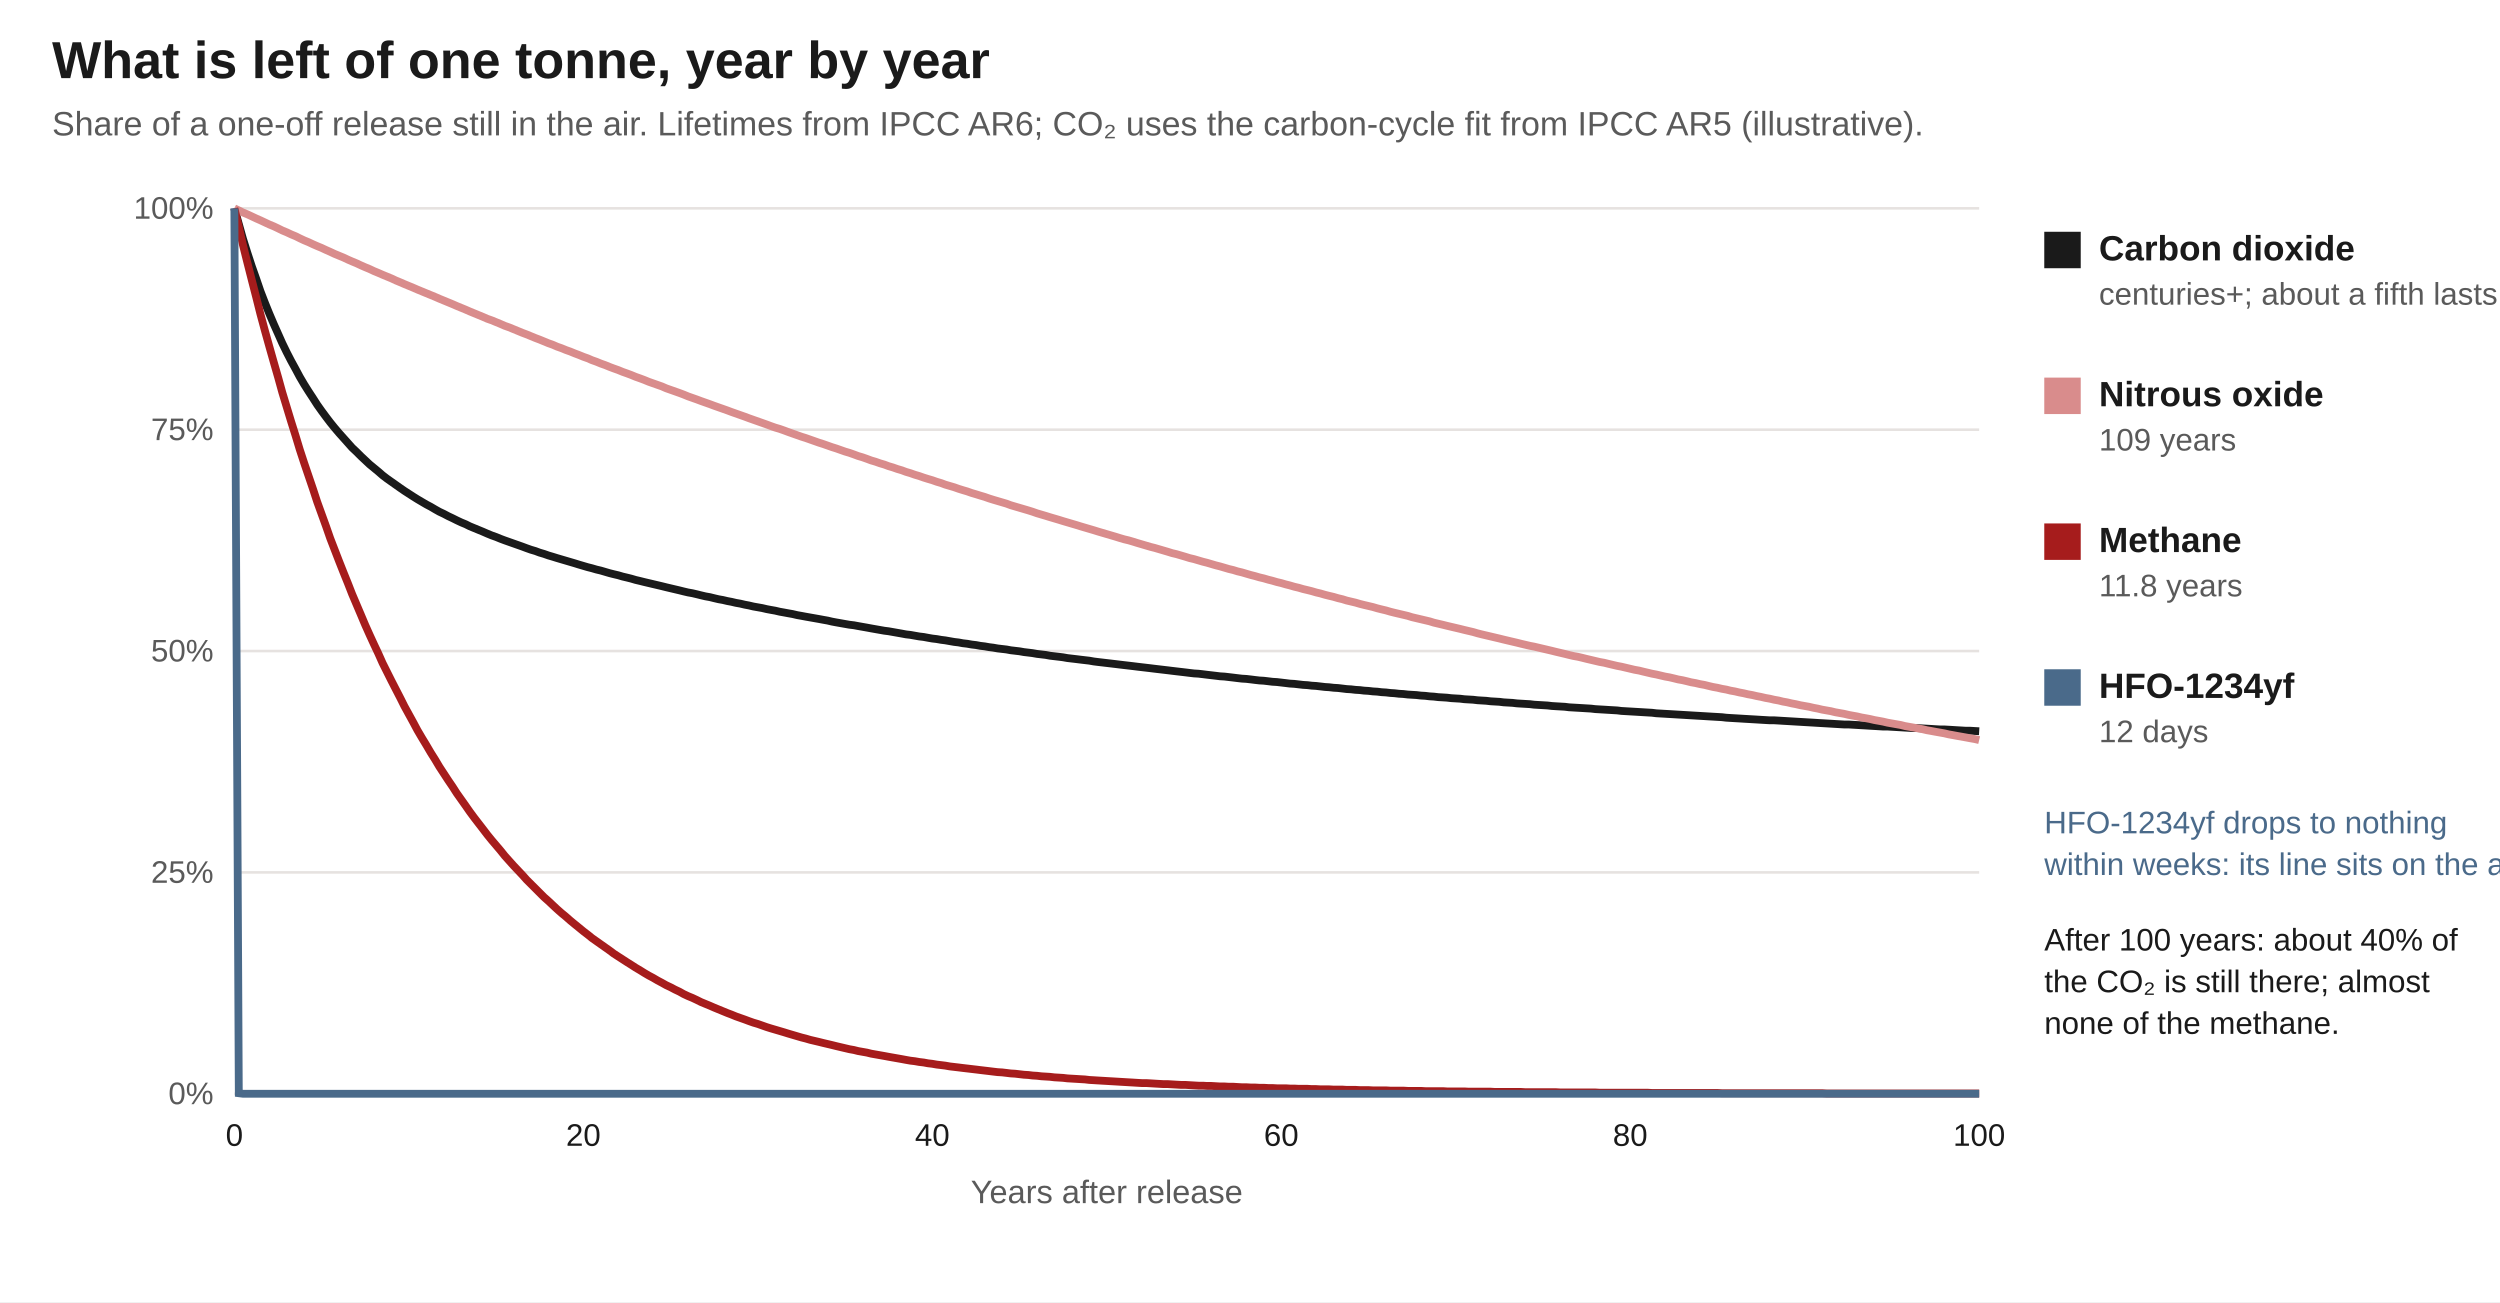
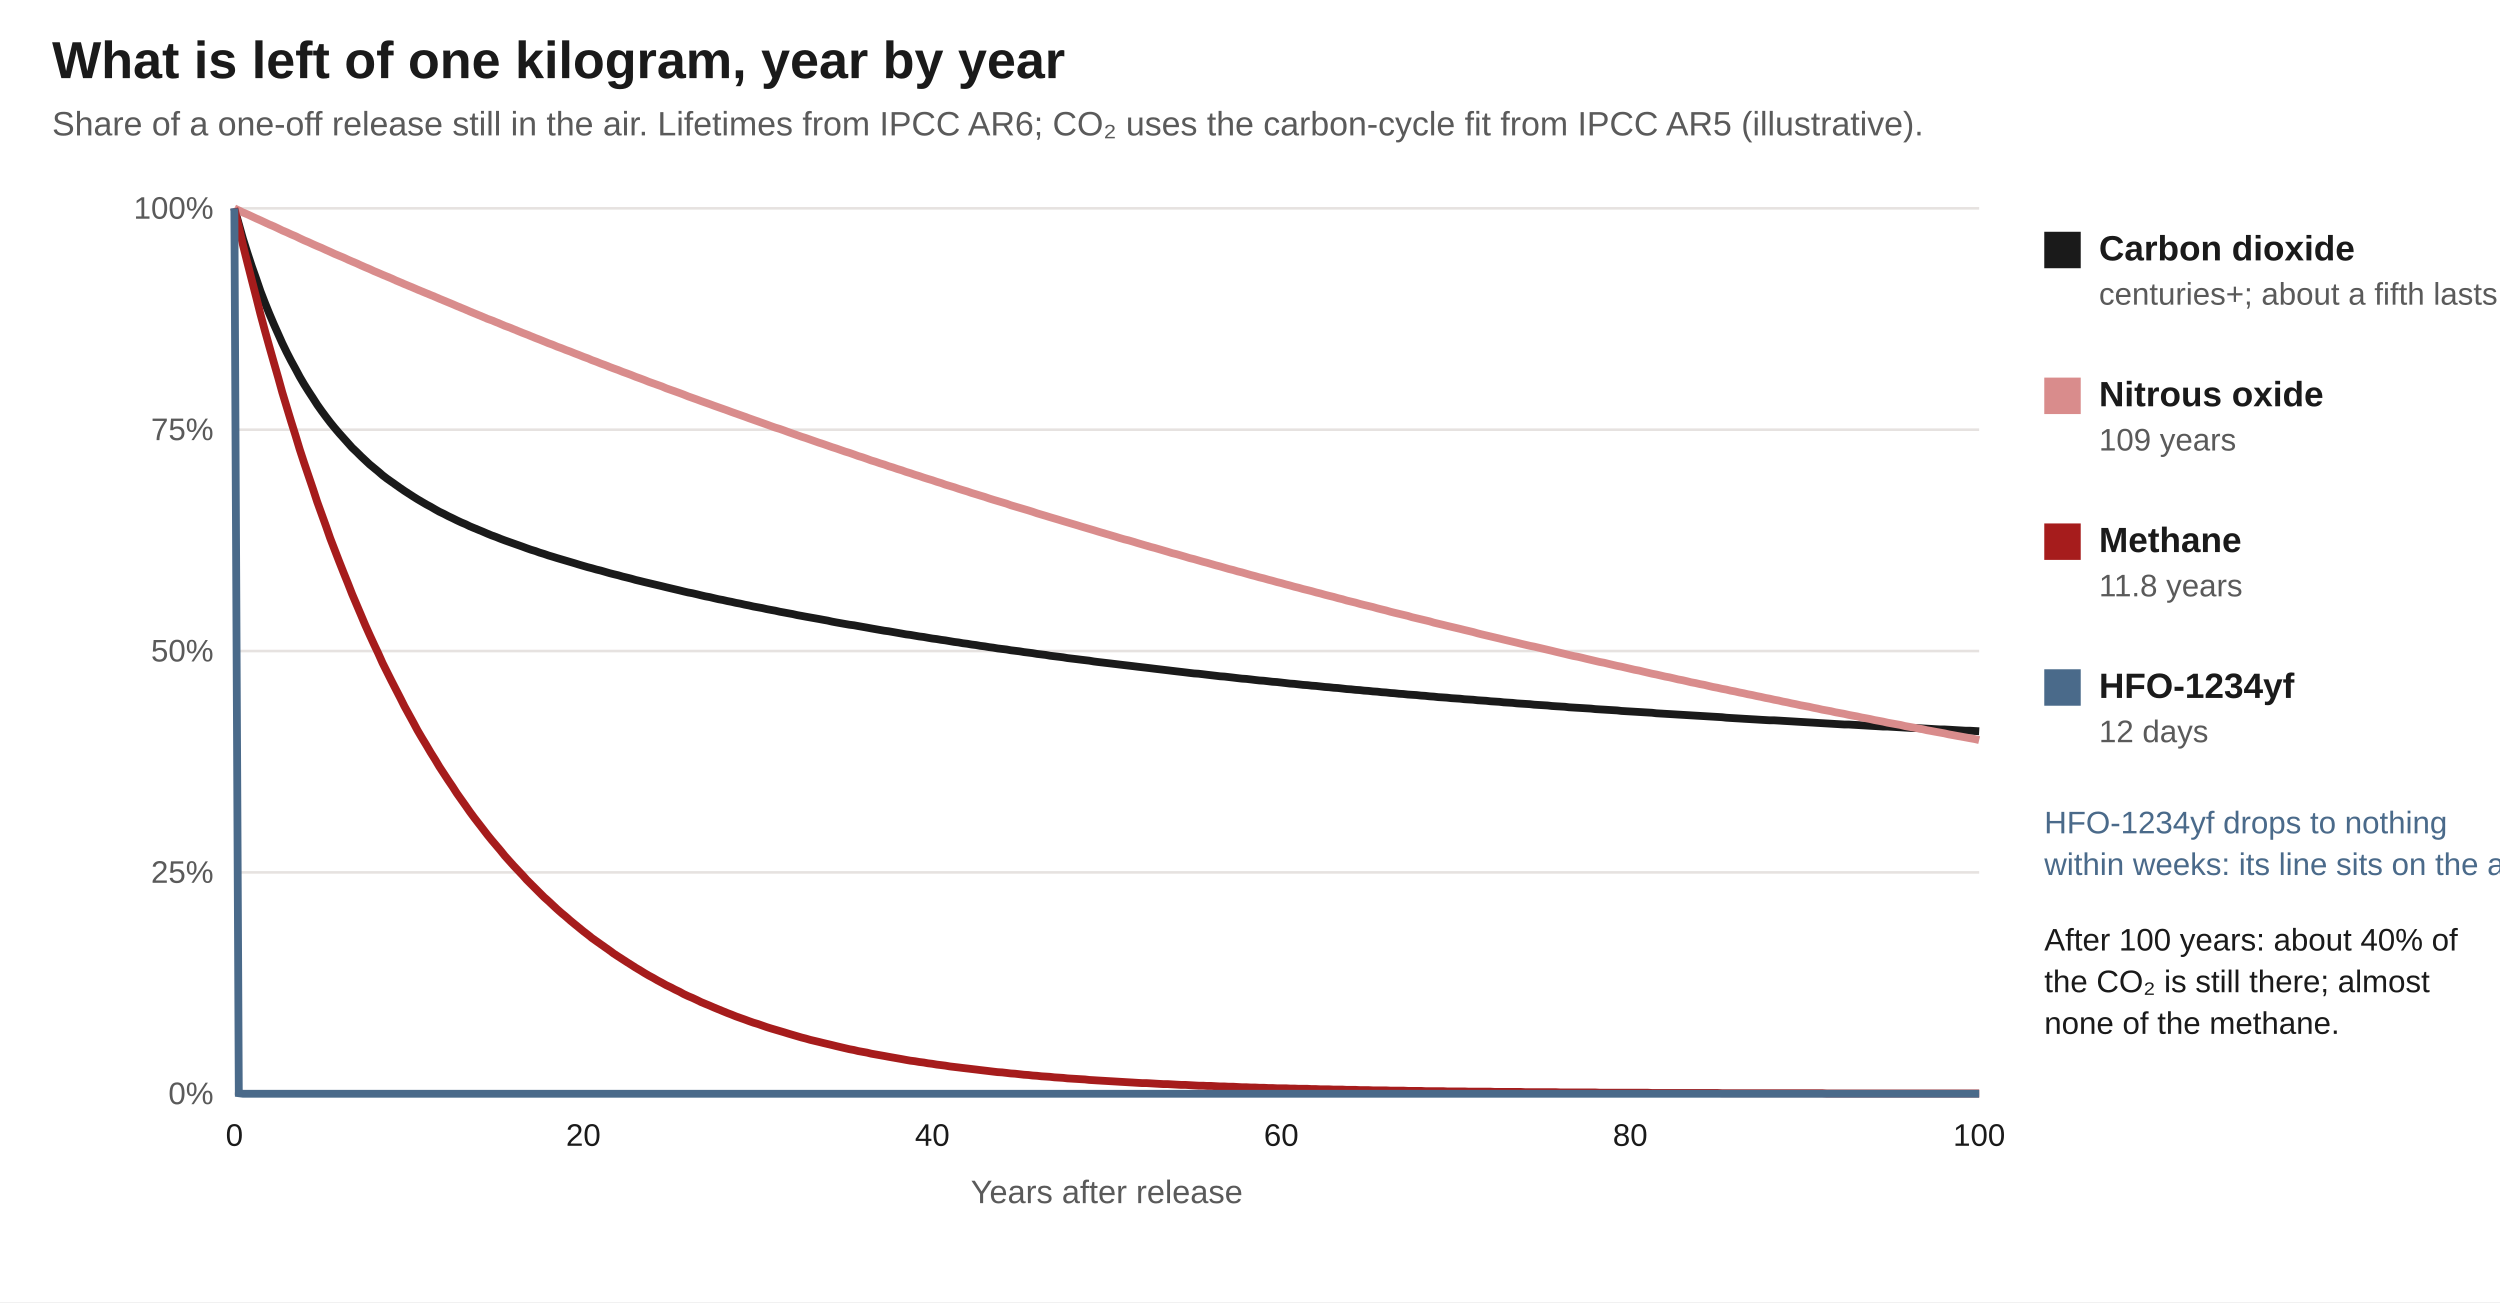
<svg xmlns="http://www.w3.org/2000/svg" viewBox="0 0 960 500" role="img" aria-labelledby="t d" font-family="'Source Sans 3','Source Sans Pro',Arial,sans-serif">
  <rect width="960" height="500" fill="#fff" />
-   <text x="20.0" y="30.0" font-size="20" fill="#1A1A1A" text-anchor="start" font-weight="700">What is left of one tonne, year by year</text>
+   <text x="20.0" y="30.0" font-size="20" fill="#1A1A1A" text-anchor="start" font-weight="700">What is left of one kilogram, year by year</text>
  <text x="20.0" y="52.0" font-size="13" fill="#5A5A5A" text-anchor="start" font-weight="400">Share of a one-off release still in the air. Lifetimes from IPCC AR6; CO₂ uses the carbon-cycle fit from IPCC AR5 (illustrative).</text>
  <line x1="90" y1="420.0" x2="760" y2="420.0" stroke="#E6E2E0" />
  <text x="82.0" y="424.0" font-size="12" fill="#5A5A5A" text-anchor="end" font-weight="400">0%</text>
  <line x1="90" y1="335.0" x2="760" y2="335.0" stroke="#E6E2E0" />
  <text x="82.0" y="339.0" font-size="12" fill="#5A5A5A" text-anchor="end" font-weight="400">25%</text>
  <line x1="90" y1="250.0" x2="760" y2="250.0" stroke="#E6E2E0" />
  <text x="82.0" y="254.0" font-size="12" fill="#5A5A5A" text-anchor="end" font-weight="400">50%</text>
  <line x1="90" y1="165.0" x2="760" y2="165.0" stroke="#E6E2E0" />
  <text x="82.0" y="169.0" font-size="12" fill="#5A5A5A" text-anchor="end" font-weight="400">75%</text>
  <line x1="90" y1="80.0" x2="760" y2="80.0" stroke="#E6E2E0" />
  <text x="82.0" y="84.0" font-size="12" fill="#5A5A5A" text-anchor="end" font-weight="400">100%</text>
  <text x="90.0" y="440.0" font-size="12" fill="#1A1A1A" text-anchor="middle" font-weight="400">0</text>
  <text x="224.0" y="440.0" font-size="12" fill="#1A1A1A" text-anchor="middle" font-weight="400">20</text>
  <text x="358.0" y="440.0" font-size="12" fill="#1A1A1A" text-anchor="middle" font-weight="400">40</text>
  <text x="492.0" y="440.0" font-size="12" fill="#1A1A1A" text-anchor="middle" font-weight="400">60</text>
  <text x="626.0" y="440.0" font-size="12" fill="#1A1A1A" text-anchor="middle" font-weight="400">80</text>
  <text x="760.0" y="440.0" font-size="12" fill="#1A1A1A" text-anchor="middle" font-weight="400">100</text>
  <text x="425.0" y="462.0" font-size="12.5" fill="#5A5A5A" text-anchor="middle" font-weight="400">Years after release</text>
  <polyline points="90.0,80.0 91.7,86.0 93.3,91.7 95.0,97.1 96.7,102.3 98.4,107.1 100.0,111.8 101.7,116.2 103.4,120.4 105.1,124.4 106.8,128.2 108.4,131.8 110.1,135.3 111.8,138.6 113.5,141.7 115.1,144.7 116.8,147.6 118.5,150.3 120.2,152.9 121.8,155.4 123.5,157.8 125.2,160.1 126.8,162.2 128.5,164.3 130.2,166.3 131.9,168.2 133.6,170.1 135.2,171.9 136.9,173.5 138.6,175.2 140.2,176.7 141.9,178.3 143.6,179.7 145.3,181.1 146.9,182.5 148.6,183.8 150.3,185.0 152.0,186.2 153.7,187.4 155.3,188.5 157.0,189.6 158.7,190.7 160.3,191.7 162.0,192.7 163.7,193.7 165.4,194.6 167.1,195.6 168.7,196.5 170.4,197.3 172.1,198.2 173.8,199.0 175.4,199.8 177.1,200.6 178.8,201.3 180.4,202.1 182.1,202.8 183.8,203.5 185.5,204.2 187.1,204.9 188.8,205.6 190.5,206.2 192.2,206.9 193.8,207.5 195.5,208.1 197.2,208.7 198.9,209.3 200.6,209.9 202.2,210.5 203.9,211.1 205.6,211.6 207.2,212.2 208.9,212.7 210.6,213.3 212.3,213.8 213.9,214.3 215.6,214.8 217.3,215.3 219.0,215.8 220.7,216.3 222.3,216.8 224.0,217.3 225.7,217.8 227.3,218.2 229.0,218.7 230.7,219.1 232.4,219.6 234.1,220.1 235.7,220.5 237.4,220.9 239.1,221.4 240.8,221.8 242.4,222.2 244.1,222.7 245.8,223.1 247.4,223.5 249.1,223.9 250.8,224.3 252.5,224.7 254.2,225.1 255.8,225.5 257.5,225.9 259.2,226.3 260.9,226.7 262.5,227.1 264.2,227.5 265.9,227.8 267.6,228.2 269.2,228.6 270.9,229.0 272.6,229.3 274.2,229.7 275.9,230.1 277.6,230.4 279.3,230.8 280.9,231.1 282.6,231.5 284.3,231.8 286.0,232.2 287.6,232.5 289.3,232.9 291.0,233.2 292.7,233.5 294.4,233.9 296.0,234.2 297.7,234.5 299.4,234.9 301.1,235.2 302.7,235.5 304.4,235.8 306.1,236.2 307.8,236.5 309.4,236.8 311.1,237.1 312.8,237.4 314.5,237.7 316.1,238.0 317.8,238.3 319.5,238.7 321.1,239.0 322.8,239.3 324.5,239.6 326.2,239.9 327.9,240.1 329.5,240.4 331.2,240.7 332.9,241.0 334.5,241.3 336.2,241.6 337.9,241.9 339.6,242.2 341.2,242.4 342.9,242.7 344.6,243.0 346.3,243.3 347.9,243.6 349.6,243.8 351.3,244.1 353.0,244.4 354.7,244.6 356.3,244.9 358.0,245.2 359.7,245.4 361.4,245.7 363.0,245.9 364.7,246.2 366.4,246.5 368.1,246.7 369.7,247.0 371.4,247.2 373.1,247.5 374.8,247.7 376.4,248.0 378.1,248.2 379.8,248.5 381.4,248.7 383.1,249.0 384.8,249.2 386.5,249.4 388.1,249.7 389.8,249.9 391.5,250.1 393.2,250.4 394.9,250.6 396.5,250.8 398.2,251.1 399.9,251.3 401.6,251.5 403.2,251.8 404.9,252.0 406.6,252.2 408.2,252.4 409.9,252.7 411.6,252.9 413.3,253.1 414.9,253.3 416.6,253.5 418.3,253.7 420.0,254.0 421.6,254.2 423.3,254.4 425.0,254.6 426.7,254.8 428.4,255.0 430.0,255.2 431.7,255.4 433.4,255.6 435.1,255.8 436.7,256.0 438.4,256.2 440.1,256.4 441.8,256.6 443.4,256.8 445.1,257.0 446.8,257.2 448.5,257.4 450.1,257.6 451.8,257.8 453.5,258.0 455.2,258.2 456.8,258.4 458.5,258.6 460.2,258.7 461.9,258.9 463.5,259.1 465.2,259.3 466.9,259.5 468.5,259.7 470.2,259.8 471.9,260.0 473.6,260.2 475.2,260.4 476.9,260.6 478.6,260.7 480.3,260.9 481.9,261.1 483.6,261.3 485.3,261.4 487.0,261.6 488.6,261.8 490.3,261.9 492.0,262.1 493.7,262.3 495.3,262.5 497.0,262.6 498.7,262.8 500.4,263.0 502.1,263.1 503.7,263.3 505.4,263.4 507.1,263.6 508.8,263.8 510.4,263.9 512.1,264.1 513.8,264.2 515.5,264.4 517.1,264.6 518.8,264.7 520.5,264.9 522.2,265.0 523.8,265.2 525.5,265.3 527.2,265.5 528.9,265.6 530.5,265.8 532.2,265.9 533.9,266.1 535.5,266.2 537.2,266.4 538.9,266.5 540.6,266.7 542.2,266.8 543.9,266.9 545.6,267.1 547.3,267.2 549.0,267.4 550.6,267.5 552.3,267.7 554.0,267.8 555.6,267.9 557.3,268.1 559.0,268.2 560.7,268.3 562.3,268.5 564.0,268.6 565.7,268.7 567.4,268.9 569.0,269.0 570.7,269.1 572.4,269.3 574.1,269.4 575.8,269.5 577.4,269.7 579.1,269.8 580.8,269.9 582.5,270.1 584.1,270.2 585.8,270.3 587.5,270.4 589.1,270.6 590.8,270.7 592.5,270.8 594.2,270.9 595.9,271.1 597.5,271.2 599.2,271.3 600.9,271.4 602.5,271.6 604.2,271.7 605.9,271.8 607.6,271.9 609.2,272.0 610.9,272.1 612.6,272.3 614.3,272.4 616.0,272.5 617.6,272.6 619.3,272.7 621.0,272.8 622.6,273.0 624.3,273.1 626.0,273.2 627.7,273.3 629.4,273.4 631.0,273.5 632.7,273.6 634.4,273.7 636.0,273.9 637.7,274.0 639.4,274.1 641.1,274.2 642.8,274.3 644.4,274.4 646.1,274.5 647.8,274.6 649.4,274.7 651.1,274.8 652.8,274.9 654.5,275.0 656.1,275.1 657.8,275.2 659.5,275.3 661.2,275.4 662.9,275.6 664.5,275.7 666.2,275.8 667.9,275.9 669.5,276.0 671.2,276.1 672.9,276.2 674.6,276.3 676.2,276.4 677.9,276.5 679.6,276.6 681.3,276.6 683.0,276.7 684.6,276.8 686.3,276.9 688.0,277.0 689.6,277.1 691.3,277.2 693.0,277.3 694.7,277.4 696.4,277.5 698.0,277.6 699.7,277.7 701.4,277.8 703.1,277.9 704.7,278.0 706.4,278.1 708.1,278.2 709.8,278.2 711.4,278.3 713.1,278.4 714.8,278.5 716.5,278.6 718.1,278.7 719.8,278.8 721.5,278.9 723.1,279.0 724.8,279.0 726.5,279.1 728.2,279.2 729.9,279.3 731.5,279.4 733.2,279.5 734.9,279.6 736.5,279.6 738.2,279.7 739.9,279.8 741.6,279.9 743.2,280.0 744.9,280.1 746.6,280.1 748.3,280.2 750.0,280.3 751.6,280.4 753.3,280.5 755.0,280.6 756.6,280.6 758.3,280.7 760.0,280.8" fill="none" stroke="#1A1A1A" stroke-width="3" />
  <polyline points="90.0,80.0 91.7,80.8 93.3,81.6 95.0,82.3 96.7,83.1 98.4,83.9 100.0,84.6 101.7,85.4 103.4,86.2 105.1,86.9 106.8,87.7 108.4,88.5 110.1,89.2 111.8,90.0 113.5,90.7 115.1,91.5 116.8,92.3 118.5,93.0 120.2,93.8 121.8,94.5 123.5,95.2 125.2,96.0 126.8,96.7 128.5,97.5 130.2,98.2 131.9,98.9 133.6,99.7 135.2,100.4 136.9,101.1 138.6,101.9 140.2,102.6 141.9,103.3 143.6,104.1 145.3,104.8 146.9,105.5 148.6,106.2 150.3,106.9 152.0,107.7 153.7,108.4 155.3,109.1 157.0,109.8 158.7,110.5 160.3,111.2 162.0,111.9 163.7,112.6 165.4,113.3 167.1,114.0 168.7,114.7 170.4,115.4 172.1,116.1 173.8,116.8 175.4,117.5 177.1,118.2 178.8,118.9 180.4,119.6 182.1,120.3 183.8,121.0 185.5,121.7 187.1,122.4 188.8,123.0 190.5,123.7 192.2,124.4 193.8,125.1 195.5,125.7 197.2,126.4 198.9,127.1 200.6,127.8 202.2,128.4 203.9,129.1 205.6,129.8 207.2,130.4 208.9,131.1 210.6,131.8 212.3,132.4 213.9,133.1 215.6,133.7 217.3,134.4 219.0,135.0 220.7,135.7 222.3,136.3 224.0,137.0 225.7,137.6 227.3,138.3 229.0,138.9 230.7,139.6 232.4,140.2 234.1,140.9 235.7,141.5 237.4,142.1 239.1,142.8 240.8,143.4 242.4,144.0 244.1,144.7 245.8,145.3 247.4,145.9 249.1,146.6 250.8,147.2 252.5,147.8 254.2,148.4 255.8,149.1 257.5,149.7 259.2,150.3 260.9,150.9 262.5,151.5 264.2,152.2 265.9,152.8 267.6,153.4 269.2,154.0 270.9,154.6 272.6,155.2 274.2,155.8 275.9,156.4 277.6,157.0 279.3,157.6 280.9,158.2 282.6,158.8 284.3,159.4 286.0,160.0 287.6,160.6 289.3,161.2 291.0,161.8 292.7,162.4 294.4,163.0 296.0,163.6 297.7,164.2 299.4,164.7 301.1,165.3 302.7,165.9 304.4,166.5 306.1,167.1 307.8,167.7 309.4,168.2 311.1,168.8 312.8,169.4 314.5,170.0 316.1,170.5 317.8,171.1 319.5,171.7 321.1,172.2 322.8,172.8 324.5,173.4 326.2,173.9 327.9,174.5 329.5,175.1 331.2,175.6 332.9,176.2 334.5,176.8 336.2,177.3 337.9,177.9 339.6,178.4 341.2,179.0 342.9,179.5 344.6,180.1 346.3,180.6 347.9,181.2 349.6,181.7 351.3,182.3 353.0,182.8 354.7,183.4 356.3,183.9 358.0,184.4 359.7,185.0 361.4,185.5 363.0,186.1 364.7,186.6 366.4,187.1 368.1,187.7 369.7,188.2 371.4,188.7 373.1,189.3 374.8,189.8 376.4,190.3 378.1,190.8 379.8,191.4 381.4,191.9 383.1,192.4 384.8,192.9 386.5,193.4 388.1,194.0 389.8,194.5 391.5,195.0 393.2,195.5 394.9,196.0 396.5,196.5 398.2,197.1 399.9,197.6 401.6,198.1 403.2,198.6 404.9,199.1 406.6,199.6 408.2,200.1 409.9,200.6 411.6,201.1 413.3,201.6 414.9,202.1 416.6,202.6 418.3,203.1 420.0,203.6 421.6,204.1 423.3,204.6 425.0,205.1 426.7,205.6 428.4,206.1 430.0,206.6 431.7,207.1 433.4,207.5 435.1,208.0 436.7,208.5 438.4,209.0 440.1,209.5 441.8,210.0 443.4,210.4 445.1,210.9 446.8,211.4 448.5,211.9 450.1,212.4 451.8,212.8 453.5,213.3 455.2,213.8 456.8,214.3 458.5,214.7 460.2,215.2 461.9,215.7 463.5,216.1 465.2,216.6 466.9,217.1 468.5,217.5 470.2,218.0 471.9,218.5 473.6,218.9 475.2,219.4 476.9,219.8 478.6,220.3 480.3,220.8 481.9,221.2 483.6,221.7 485.3,222.1 487.0,222.6 488.6,223.0 490.3,223.5 492.0,223.9 493.7,224.4 495.3,224.8 497.0,225.3 498.7,225.7 500.4,226.2 502.1,226.6 503.7,227.0 505.4,227.5 507.1,227.9 508.8,228.4 510.4,228.8 512.1,229.2 513.8,229.7 515.5,230.1 517.1,230.6 518.8,231.0 520.5,231.4 522.2,231.9 523.8,232.3 525.5,232.7 527.2,233.1 528.9,233.6 530.5,234.0 532.2,234.4 533.9,234.9 535.5,235.3 537.2,235.7 538.9,236.1 540.6,236.5 542.2,237.0 543.9,237.4 545.6,237.8 547.3,238.2 549.0,238.6 550.6,239.1 552.3,239.5 554.0,239.9 555.6,240.3 557.3,240.7 559.0,241.1 560.7,241.5 562.3,241.9 564.0,242.3 565.7,242.7 567.4,243.2 569.0,243.6 570.7,244.0 572.4,244.4 574.1,244.8 575.8,245.2 577.4,245.6 579.1,246.0 580.8,246.4 582.5,246.8 584.1,247.2 585.8,247.6 587.5,248.0 589.1,248.3 590.8,248.7 592.5,249.1 594.2,249.5 595.9,249.9 597.5,250.3 599.2,250.7 600.9,251.1 602.5,251.5 604.2,251.9 605.9,252.2 607.6,252.6 609.2,253.0 610.9,253.4 612.6,253.8 614.3,254.2 616.0,254.5 617.6,254.9 619.3,255.3 621.0,255.7 622.6,256.0 624.3,256.4 626.0,256.8 627.7,257.2 629.4,257.5 631.0,257.9 632.7,258.3 634.4,258.7 636.0,259.0 637.7,259.4 639.4,259.8 641.1,260.1 642.8,260.5 644.4,260.9 646.1,261.2 647.8,261.6 649.4,262.0 651.1,262.3 652.8,262.7 654.5,263.0 656.1,263.4 657.8,263.8 659.5,264.1 661.2,264.5 662.9,264.8 664.5,265.2 666.2,265.5 667.9,265.9 669.5,266.2 671.2,266.6 672.9,266.9 674.6,267.3 676.2,267.6 677.9,268.0 679.6,268.3 681.3,268.7 683.0,269.0 684.6,269.4 686.3,269.7 688.0,270.1 689.6,270.4 691.3,270.8 693.0,271.1 694.7,271.4 696.4,271.8 698.0,272.1 699.7,272.5 701.4,272.8 703.1,273.1 704.7,273.5 706.4,273.8 708.1,274.1 709.8,274.5 711.4,274.8 713.1,275.1 714.8,275.5 716.5,275.8 718.1,276.1 719.8,276.5 721.5,276.8 723.1,277.1 724.8,277.5 726.5,277.8 728.2,278.1 729.9,278.4 731.5,278.8 733.2,279.1 734.9,279.4 736.5,279.7 738.2,280.0 739.9,280.4 741.6,280.7 743.2,281.0 744.9,281.3 746.6,281.6 748.3,282.0 750.0,282.3 751.6,282.6 753.3,282.9 755.0,283.2 756.6,283.5 758.3,283.8 760.0,284.2" fill="none" stroke="#D98C8C" stroke-width="3" />
  <polyline points="90.0,80.0 91.7,87.1 93.3,94.1 95.0,100.9 96.7,107.6 98.4,114.2 100.0,120.6 101.7,126.9 103.4,133.0 105.1,139.0 106.8,144.9 108.4,150.7 110.1,156.3 111.8,161.9 113.5,167.3 115.1,172.6 116.8,177.8 118.5,182.8 120.2,187.8 121.8,192.7 123.5,197.4 125.2,202.1 126.8,206.7 128.5,211.1 130.2,215.5 131.9,219.8 133.6,224.0 135.2,228.1 136.9,232.1 138.6,236.1 140.2,239.9 141.9,243.7 143.6,247.4 145.3,251.0 146.9,254.6 148.6,258.0 150.3,261.4 152.0,264.7 153.7,268.0 155.3,271.2 157.0,274.3 158.7,277.4 160.3,280.4 162.0,283.3 163.7,286.1 165.4,289.0 167.1,291.7 168.7,294.4 170.4,297.0 172.1,299.6 173.8,302.1 175.4,304.6 177.1,307.0 178.8,309.4 180.4,311.7 182.1,314.0 183.8,316.2 185.5,318.4 187.1,320.5 188.8,322.6 190.5,324.6 192.2,326.6 193.8,328.6 195.5,330.5 197.2,332.4 198.9,334.2 200.6,336.0 202.2,337.8 203.9,339.5 205.6,341.2 207.2,342.8 208.9,344.5 210.6,346.0 212.3,347.6 213.9,349.1 215.6,350.6 217.3,352.0 219.0,353.5 220.7,354.9 222.3,356.2 224.0,357.6 225.7,358.9 227.3,360.2 229.0,361.4 230.7,362.6 232.4,363.8 234.1,365.0 235.7,366.2 237.4,367.3 239.1,368.4 240.8,369.5 242.4,370.5 244.1,371.6 245.8,372.6 247.4,373.6 249.1,374.6 250.8,375.5 252.5,376.5 254.2,377.4 255.8,378.3 257.5,379.1 259.2,380.0 260.9,380.8 262.5,381.7 264.2,382.5 265.9,383.2 267.6,384.0 269.2,384.8 270.9,385.5 272.6,386.2 274.2,386.9 275.9,387.6 277.6,388.3 279.3,389.0 280.9,389.6 282.6,390.3 284.3,390.9 286.0,391.5 287.6,392.1 289.3,392.7 291.0,393.2 292.7,393.8 294.4,394.4 296.0,394.9 297.7,395.4 299.4,395.9 301.1,396.4 302.7,396.9 304.4,397.4 306.1,397.9 307.8,398.4 309.4,398.8 311.1,399.3 312.8,399.7 314.5,400.1 316.1,400.5 317.8,400.9 319.5,401.3 321.1,401.7 322.8,402.1 324.5,402.5 326.2,402.9 327.9,403.2 329.5,403.6 331.2,403.9 332.9,404.2 334.5,404.6 336.2,404.9 337.9,405.2 339.6,405.5 341.2,405.8 342.9,406.1 344.6,406.4 346.3,406.7 347.9,407.0 349.6,407.3 351.3,407.5 353.0,407.8 354.7,408.0 356.3,408.3 358.0,408.5 359.7,408.8 361.4,409.0 363.0,409.2 364.7,409.5 366.4,409.7 368.1,409.9 369.7,410.1 371.4,410.3 373.1,410.5 374.8,410.7 376.4,410.9 378.1,411.1 379.8,411.3 381.4,411.5 383.1,411.7 384.8,411.8 386.5,412.0 388.1,412.2 389.8,412.3 391.5,412.5 393.2,412.7 394.9,412.8 396.5,413.0 398.2,413.1 399.9,413.3 401.6,413.4 403.2,413.5 404.9,413.7 406.6,413.8 408.2,413.9 409.9,414.1 411.6,414.2 413.3,414.3 414.9,414.4 416.6,414.5 418.3,414.7 420.0,414.8 421.6,414.9 423.3,415.0 425.0,415.1 426.7,415.2 428.4,415.3 430.0,415.4 431.7,415.5 433.4,415.6 435.1,415.7 436.7,415.8 438.4,415.9 440.1,415.9 441.8,416.0 443.4,416.1 445.1,416.2 446.8,416.3 448.5,416.3 450.1,416.4 451.8,416.5 453.5,416.6 455.2,416.6 456.8,416.7 458.5,416.8 460.2,416.9 461.9,416.9 463.5,417.0 465.2,417.0 466.9,417.1 468.5,417.2 470.2,417.2 471.9,417.3 473.6,417.3 475.2,417.4 476.9,417.5 478.6,417.5 480.3,417.6 481.9,417.6 483.6,417.7 485.3,417.7 487.0,417.8 488.6,417.8 490.3,417.9 492.0,417.9 493.7,417.9 495.3,418.0 497.0,418.0 498.7,418.1 500.4,418.1 502.1,418.1 503.7,418.2 505.4,418.2 507.1,418.3 508.8,418.3 510.4,418.3 512.1,418.4 513.8,418.4 515.5,418.4 517.1,418.5 518.8,418.5 520.5,418.5 522.2,418.6 523.8,418.6 525.5,418.6 527.2,418.7 528.9,418.7 530.5,418.7 532.2,418.7 533.9,418.8 535.5,418.8 537.2,418.8 538.9,418.8 540.6,418.9 542.2,418.9 543.9,418.9 545.6,418.9 547.3,419.0 549.0,419.0 550.6,419.0 552.3,419.0 554.0,419.0 555.6,419.1 557.3,419.1 559.0,419.1 560.7,419.1 562.3,419.1 564.0,419.2 565.7,419.2 567.4,419.2 569.0,419.2 570.7,419.2 572.4,419.2 574.1,419.3 575.8,419.3 577.4,419.3 579.1,419.3 580.8,419.3 582.5,419.3 584.1,419.3 585.8,419.4 587.5,419.4 589.1,419.4 590.8,419.4 592.5,419.4 594.2,419.4 595.9,419.4 597.5,419.4 599.2,419.5 600.9,419.5 602.5,419.5 604.2,419.5 605.9,419.5 607.6,419.5 609.2,419.5 610.9,419.5 612.6,419.5 614.3,419.6 616.0,419.6 617.6,419.6 619.3,419.6 621.0,419.6 622.6,419.6 624.3,419.6 626.0,419.6 627.7,419.6 629.4,419.6 631.0,419.6 632.7,419.6 634.4,419.7 636.0,419.7 637.7,419.7 639.4,419.7 641.1,419.7 642.8,419.7 644.4,419.7 646.1,419.7 647.8,419.7 649.4,419.7 651.1,419.7 652.8,419.7 654.5,419.7 656.1,419.7 657.8,419.7 659.5,419.7 661.2,419.8 662.9,419.8 664.5,419.8 666.2,419.8 667.9,419.8 669.5,419.8 671.2,419.8 672.9,419.8 674.6,419.8 676.2,419.8 677.9,419.8 679.6,419.8 681.3,419.8 683.0,419.8 684.6,419.8 686.3,419.8 688.0,419.8 689.6,419.8 691.3,419.8 693.0,419.8 694.7,419.8 696.4,419.8 698.0,419.8 699.7,419.8 701.4,419.9 703.1,419.9 704.7,419.9 706.4,419.9 708.1,419.9 709.8,419.9 711.4,419.9 713.1,419.9 714.8,419.9 716.5,419.9 718.1,419.9 719.8,419.9 721.5,419.9 723.1,419.9 724.8,419.9 726.5,419.9 728.2,419.9 729.9,419.9 731.5,419.9 733.2,419.9 734.9,419.9 736.5,419.9 738.2,419.9 739.9,419.9 741.6,419.9 743.2,419.9 744.9,419.9 746.6,419.9 748.3,419.9 750.0,419.9 751.6,419.9 753.3,419.9 755.0,419.9 756.6,419.9 758.3,419.9 760.0,419.9" fill="none" stroke="#A61C1C" stroke-width="3" />
  <polyline points="90.0,80.0 91.7,419.8 93.3,420.0 95.0,420.0 96.7,420.0 98.4,420.0 100.0,420.0 101.7,420.0 103.4,420.0 105.1,420.0 106.8,420.0 108.4,420.0 110.1,420.0 111.8,420.0 113.5,420.0 115.1,420.0 116.8,420.0 118.5,420.0 120.2,420.0 121.8,420.0 123.5,420.0 125.2,420.0 126.8,420.0 128.5,420.0 130.2,420.0 131.9,420.0 133.6,420.0 135.2,420.0 136.9,420.0 138.6,420.0 140.2,420.0 141.9,420.0 143.6,420.0 145.3,420.0 146.9,420.0 148.6,420.0 150.3,420.0 152.0,420.0 153.7,420.0 155.3,420.0 157.0,420.0 158.7,420.0 160.3,420.0 162.0,420.0 163.7,420.0 165.4,420.0 167.1,420.0 168.7,420.0 170.4,420.0 172.1,420.0 173.8,420.0 175.4,420.0 177.1,420.0 178.8,420.0 180.4,420.0 182.1,420.0 183.8,420.0 185.5,420.0 187.1,420.0 188.8,420.0 190.5,420.0 192.2,420.0 193.8,420.0 195.5,420.0 197.2,420.0 198.9,420.0 200.6,420.0 202.2,420.0 203.9,420.0 205.6,420.0 207.2,420.0 208.9,420.0 210.6,420.0 212.3,420.0 213.9,420.0 215.6,420.0 217.3,420.0 219.0,420.0 220.7,420.0 222.3,420.0 224.0,420.0 225.7,420.0 227.3,420.0 229.0,420.0 230.7,420.0 232.4,420.0 234.1,420.0 235.7,420.0 237.4,420.0 239.1,420.0 240.8,420.0 242.4,420.0 244.1,420.0 245.8,420.0 247.4,420.0 249.1,420.0 250.8,420.0 252.5,420.0 254.2,420.0 255.8,420.0 257.5,420.0 259.2,420.0 260.9,420.0 262.5,420.0 264.2,420.0 265.9,420.0 267.6,420.0 269.2,420.0 270.9,420.0 272.6,420.0 274.2,420.0 275.9,420.0 277.6,420.0 279.3,420.0 280.9,420.0 282.6,420.0 284.3,420.0 286.0,420.0 287.6,420.0 289.3,420.0 291.0,420.0 292.7,420.0 294.4,420.0 296.0,420.0 297.7,420.0 299.4,420.0 301.1,420.0 302.7,420.0 304.4,420.0 306.1,420.0 307.8,420.0 309.4,420.0 311.1,420.0 312.8,420.0 314.5,420.0 316.1,420.0 317.8,420.0 319.5,420.0 321.1,420.0 322.8,420.0 324.5,420.0 326.2,420.0 327.9,420.0 329.5,420.0 331.2,420.0 332.9,420.0 334.5,420.0 336.2,420.0 337.9,420.0 339.6,420.0 341.2,420.0 342.9,420.0 344.6,420.0 346.3,420.0 347.9,420.0 349.6,420.0 351.3,420.0 353.0,420.0 354.7,420.0 356.3,420.0 358.0,420.0 359.7,420.0 361.4,420.0 363.0,420.0 364.7,420.0 366.4,420.0 368.1,420.0 369.7,420.0 371.4,420.0 373.1,420.0 374.8,420.0 376.4,420.0 378.1,420.0 379.8,420.0 381.4,420.0 383.1,420.0 384.8,420.0 386.5,420.0 388.1,420.0 389.8,420.0 391.5,420.0 393.2,420.0 394.9,420.0 396.5,420.0 398.2,420.0 399.9,420.0 401.6,420.0 403.2,420.0 404.9,420.0 406.6,420.0 408.2,420.0 409.9,420.0 411.6,420.0 413.3,420.0 414.9,420.0 416.6,420.0 418.3,420.0 420.0,420.0 421.6,420.0 423.3,420.0 425.0,420.0 426.7,420.0 428.4,420.0 430.0,420.0 431.7,420.0 433.4,420.0 435.1,420.0 436.7,420.0 438.4,420.0 440.1,420.0 441.8,420.0 443.4,420.0 445.1,420.0 446.8,420.0 448.5,420.0 450.1,420.0 451.8,420.0 453.5,420.0 455.2,420.0 456.8,420.0 458.5,420.0 460.2,420.0 461.9,420.0 463.5,420.0 465.2,420.0 466.9,420.0 468.5,420.0 470.2,420.0 471.9,420.0 473.6,420.0 475.2,420.0 476.9,420.0 478.6,420.0 480.3,420.0 481.9,420.0 483.6,420.0 485.3,420.0 487.0,420.0 488.6,420.0 490.3,420.0 492.0,420.0 493.7,420.0 495.3,420.0 497.0,420.0 498.7,420.0 500.4,420.0 502.1,420.0 503.7,420.0 505.4,420.0 507.1,420.0 508.8,420.0 510.4,420.0 512.1,420.0 513.8,420.0 515.5,420.0 517.1,420.0 518.8,420.0 520.5,420.0 522.2,420.0 523.8,420.0 525.5,420.0 527.2,420.0 528.9,420.0 530.5,420.0 532.2,420.0 533.9,420.0 535.5,420.0 537.2,420.0 538.9,420.0 540.6,420.0 542.2,420.0 543.9,420.0 545.6,420.0 547.3,420.0 549.0,420.0 550.6,420.0 552.3,420.0 554.0,420.0 555.6,420.0 557.3,420.0 559.0,420.0 560.7,420.0 562.3,420.0 564.0,420.0 565.7,420.0 567.4,420.0 569.0,420.0 570.7,420.0 572.4,420.0 574.1,420.0 575.8,420.0 577.4,420.0 579.1,420.0 580.8,420.0 582.5,420.0 584.1,420.0 585.8,420.0 587.5,420.0 589.1,420.0 590.8,420.0 592.5,420.0 594.2,420.0 595.9,420.0 597.5,420.0 599.2,420.0 600.9,420.0 602.5,420.0 604.2,420.0 605.9,420.0 607.6,420.0 609.2,420.0 610.9,420.0 612.6,420.0 614.3,420.0 616.0,420.0 617.6,420.0 619.3,420.0 621.0,420.0 622.6,420.0 624.3,420.0 626.0,420.0 627.7,420.0 629.4,420.0 631.0,420.0 632.7,420.0 634.4,420.0 636.0,420.0 637.7,420.0 639.4,420.0 641.1,420.0 642.8,420.0 644.4,420.0 646.1,420.0 647.8,420.0 649.4,420.0 651.1,420.0 652.8,420.0 654.5,420.0 656.1,420.0 657.8,420.0 659.5,420.0 661.2,420.0 662.9,420.0 664.5,420.0 666.2,420.0 667.9,420.0 669.5,420.0 671.2,420.0 672.9,420.0 674.6,420.0 676.2,420.0 677.9,420.0 679.6,420.0 681.3,420.0 683.0,420.0 684.6,420.0 686.3,420.0 688.0,420.0 689.6,420.0 691.3,420.0 693.0,420.0 694.7,420.0 696.4,420.0 698.0,420.0 699.7,420.0 701.4,420.0 703.1,420.0 704.7,420.0 706.4,420.0 708.1,420.0 709.8,420.0 711.4,420.0 713.1,420.0 714.8,420.0 716.5,420.0 718.1,420.0 719.8,420.0 721.5,420.0 723.1,420.0 724.8,420.0 726.5,420.0 728.2,420.0 729.9,420.0 731.5,420.0 733.2,420.0 734.9,420.0 736.5,420.0 738.2,420.0 739.9,420.0 741.6,420.0 743.2,420.0 744.9,420.0 746.6,420.0 748.3,420.0 750.0,420.0 751.6,420.0 753.3,420.0 755.0,420.0 756.6,420.0 758.3,420.0 760.0,420.0" fill="none" stroke="#4A6A8A" stroke-width="3" />
  <rect x="785" y="89" width="14" height="14" fill="#1A1A1A" />
  <text x="806.0" y="100.0" font-size="13.5" fill="#1A1A1A" text-anchor="start" font-weight="700">Carbon dioxide</text>
  <text x="806.0" y="117.0" font-size="12" fill="#5A5A5A" text-anchor="start" font-weight="400">centuries+; about a fifth lasts millennia</text>
  <rect x="785" y="145" width="14" height="14" fill="#D98C8C" />
  <text x="806.0" y="156.0" font-size="13.5" fill="#1A1A1A" text-anchor="start" font-weight="700">Nitrous oxide</text>
  <text x="806.0" y="173.0" font-size="12" fill="#5A5A5A" text-anchor="start" font-weight="400">109 years</text>
  <rect x="785" y="201" width="14" height="14" fill="#A61C1C" />
  <text x="806.0" y="212.0" font-size="13.5" fill="#1A1A1A" text-anchor="start" font-weight="700">Methane</text>
  <text x="806.0" y="229.0" font-size="12" fill="#5A5A5A" text-anchor="start" font-weight="400">11.8 years</text>
  <rect x="785" y="257" width="14" height="14" fill="#4A6A8A" />
  <text x="806.0" y="268.0" font-size="13.5" fill="#1A1A1A" text-anchor="start" font-weight="700">HFO-1234yf</text>
  <text x="806.0" y="285.0" font-size="12" fill="#5A5A5A" text-anchor="start" font-weight="400">12 days</text>
  <text x="785.0" y="320.0" font-size="12" fill="#4A6A8A" text-anchor="start" font-weight="400">HFO-1234yf drops to nothing</text>
  <text x="785.0" y="336.0" font-size="12" fill="#4A6A8A" text-anchor="start" font-weight="400">within weeks: its line sits on the axis.</text>
  <text x="785.0" y="365.0" font-size="12" fill="#1A1A1A" text-anchor="start" font-weight="400">After 100 years: about 40% of</text>
  <text x="785.0" y="381.0" font-size="12" fill="#1A1A1A" text-anchor="start" font-weight="400">the CO₂ is still there; almost</text>
  <text x="785.0" y="397.0" font-size="12" fill="#1A1A1A" text-anchor="start" font-weight="400">none of the methane.</text>
</svg>
